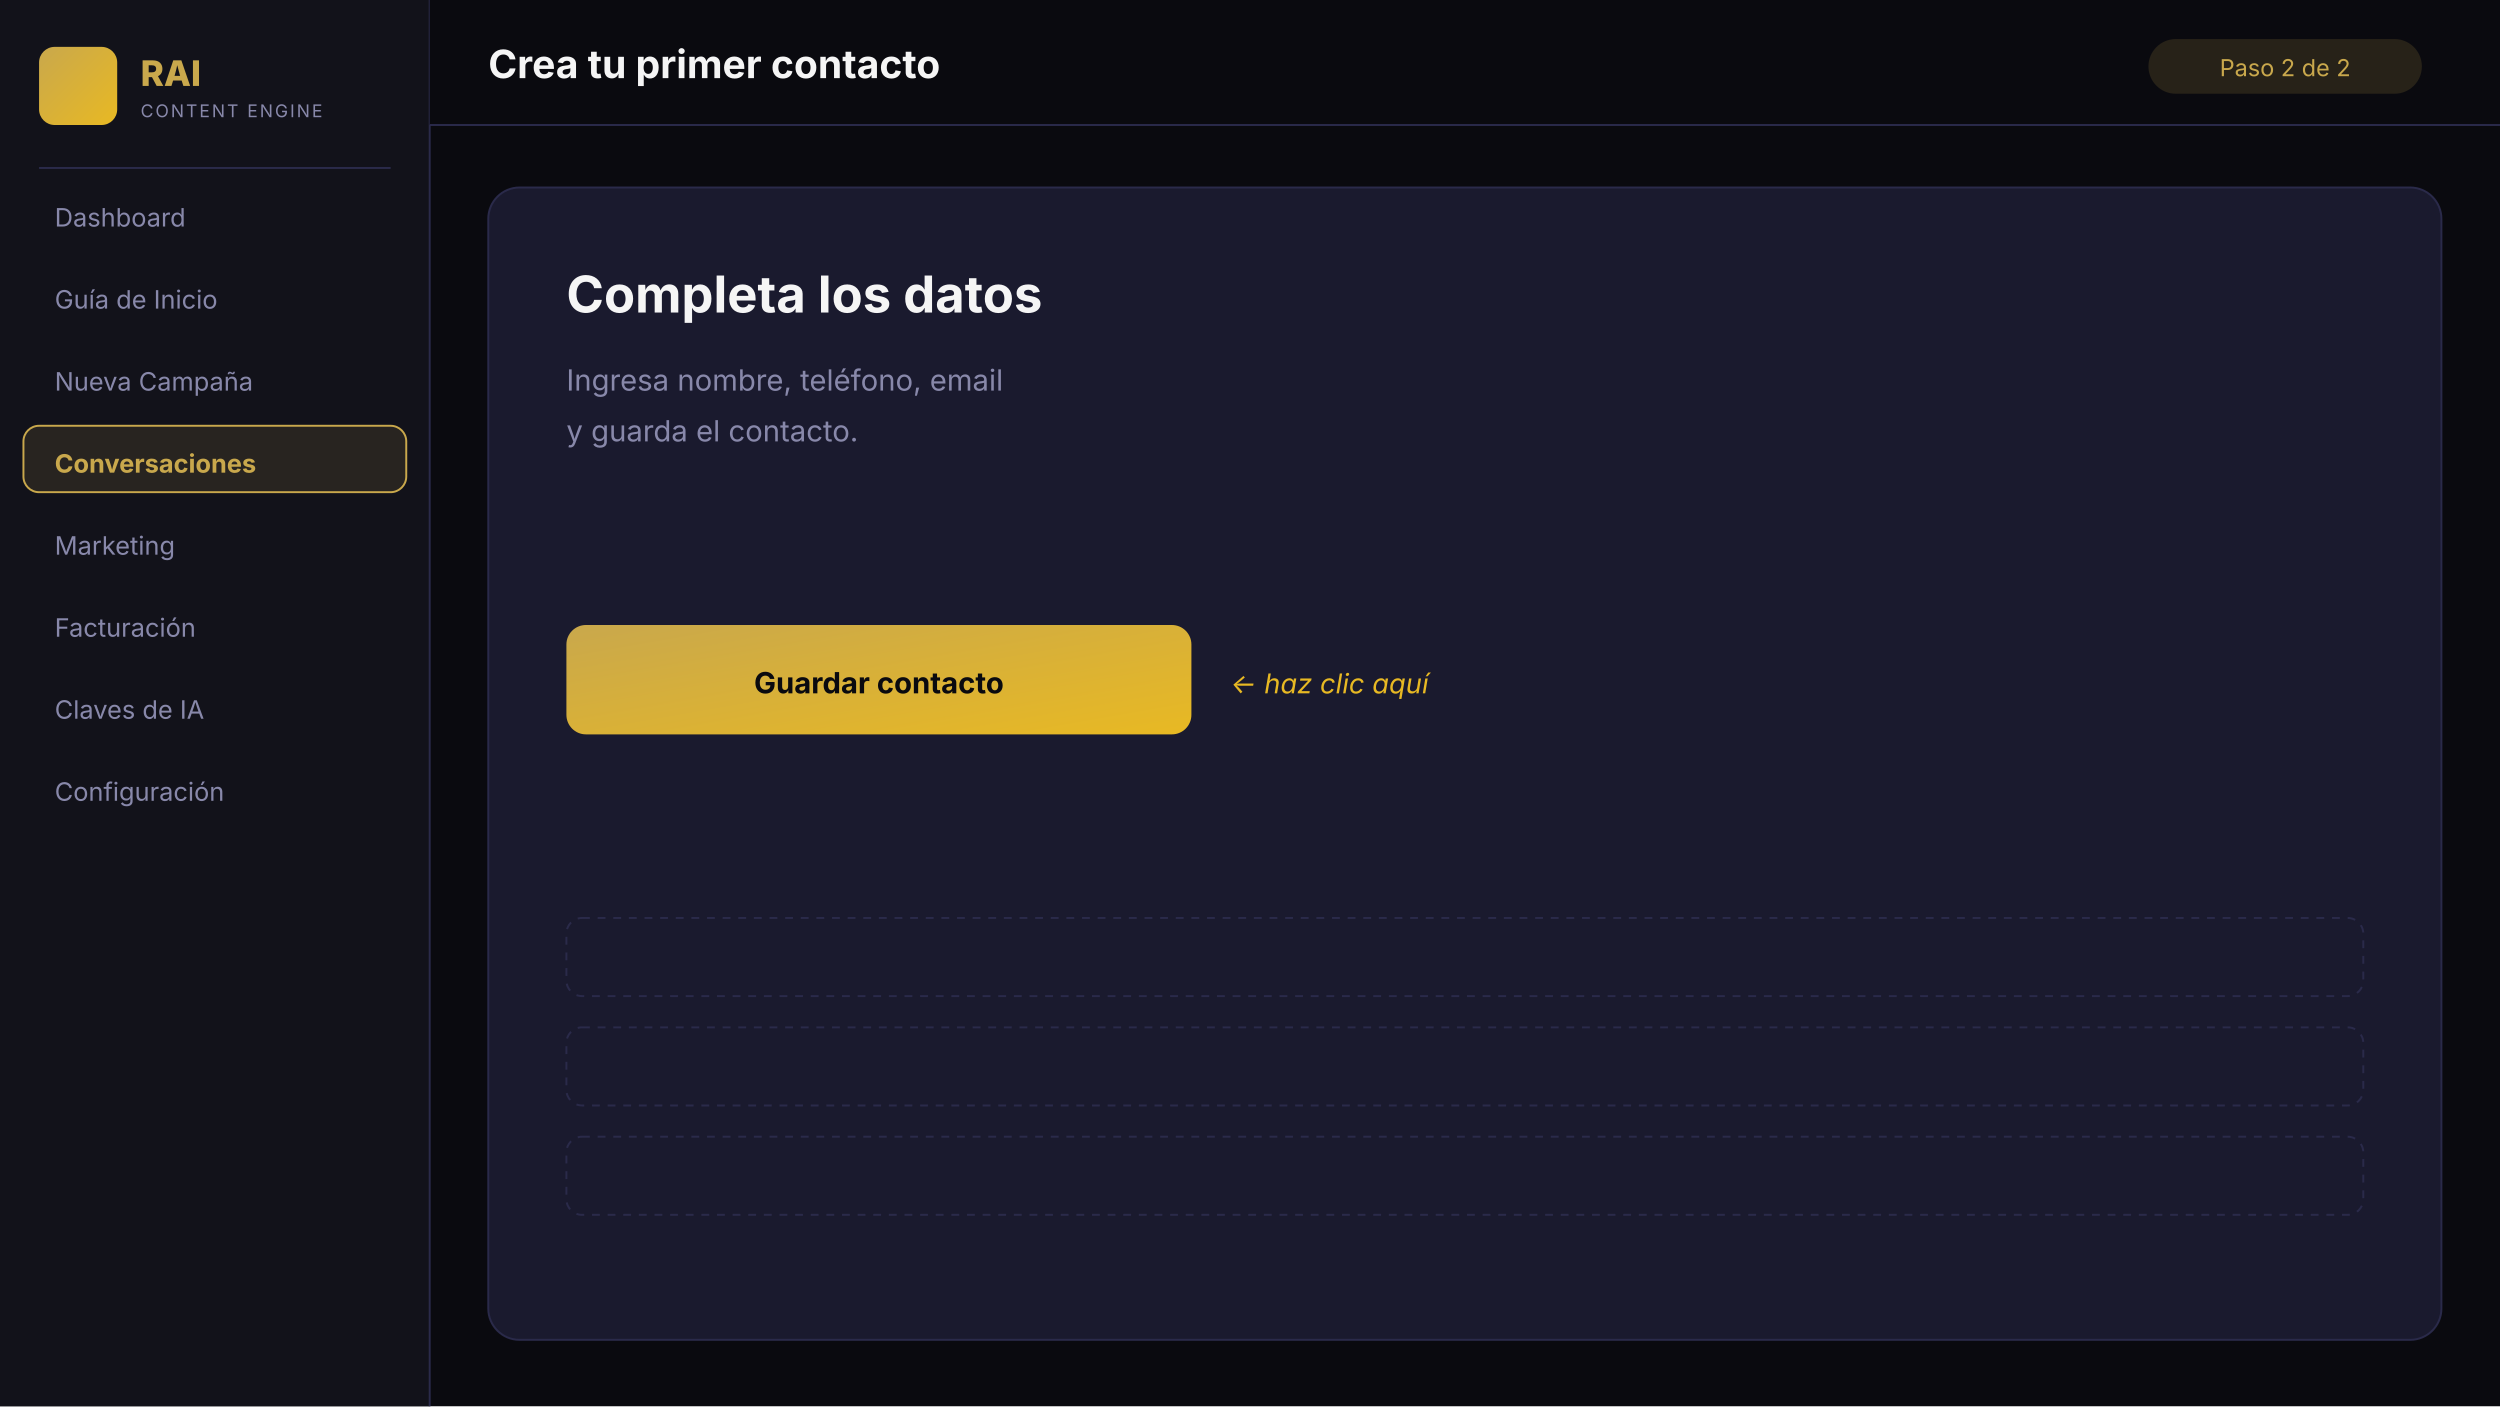
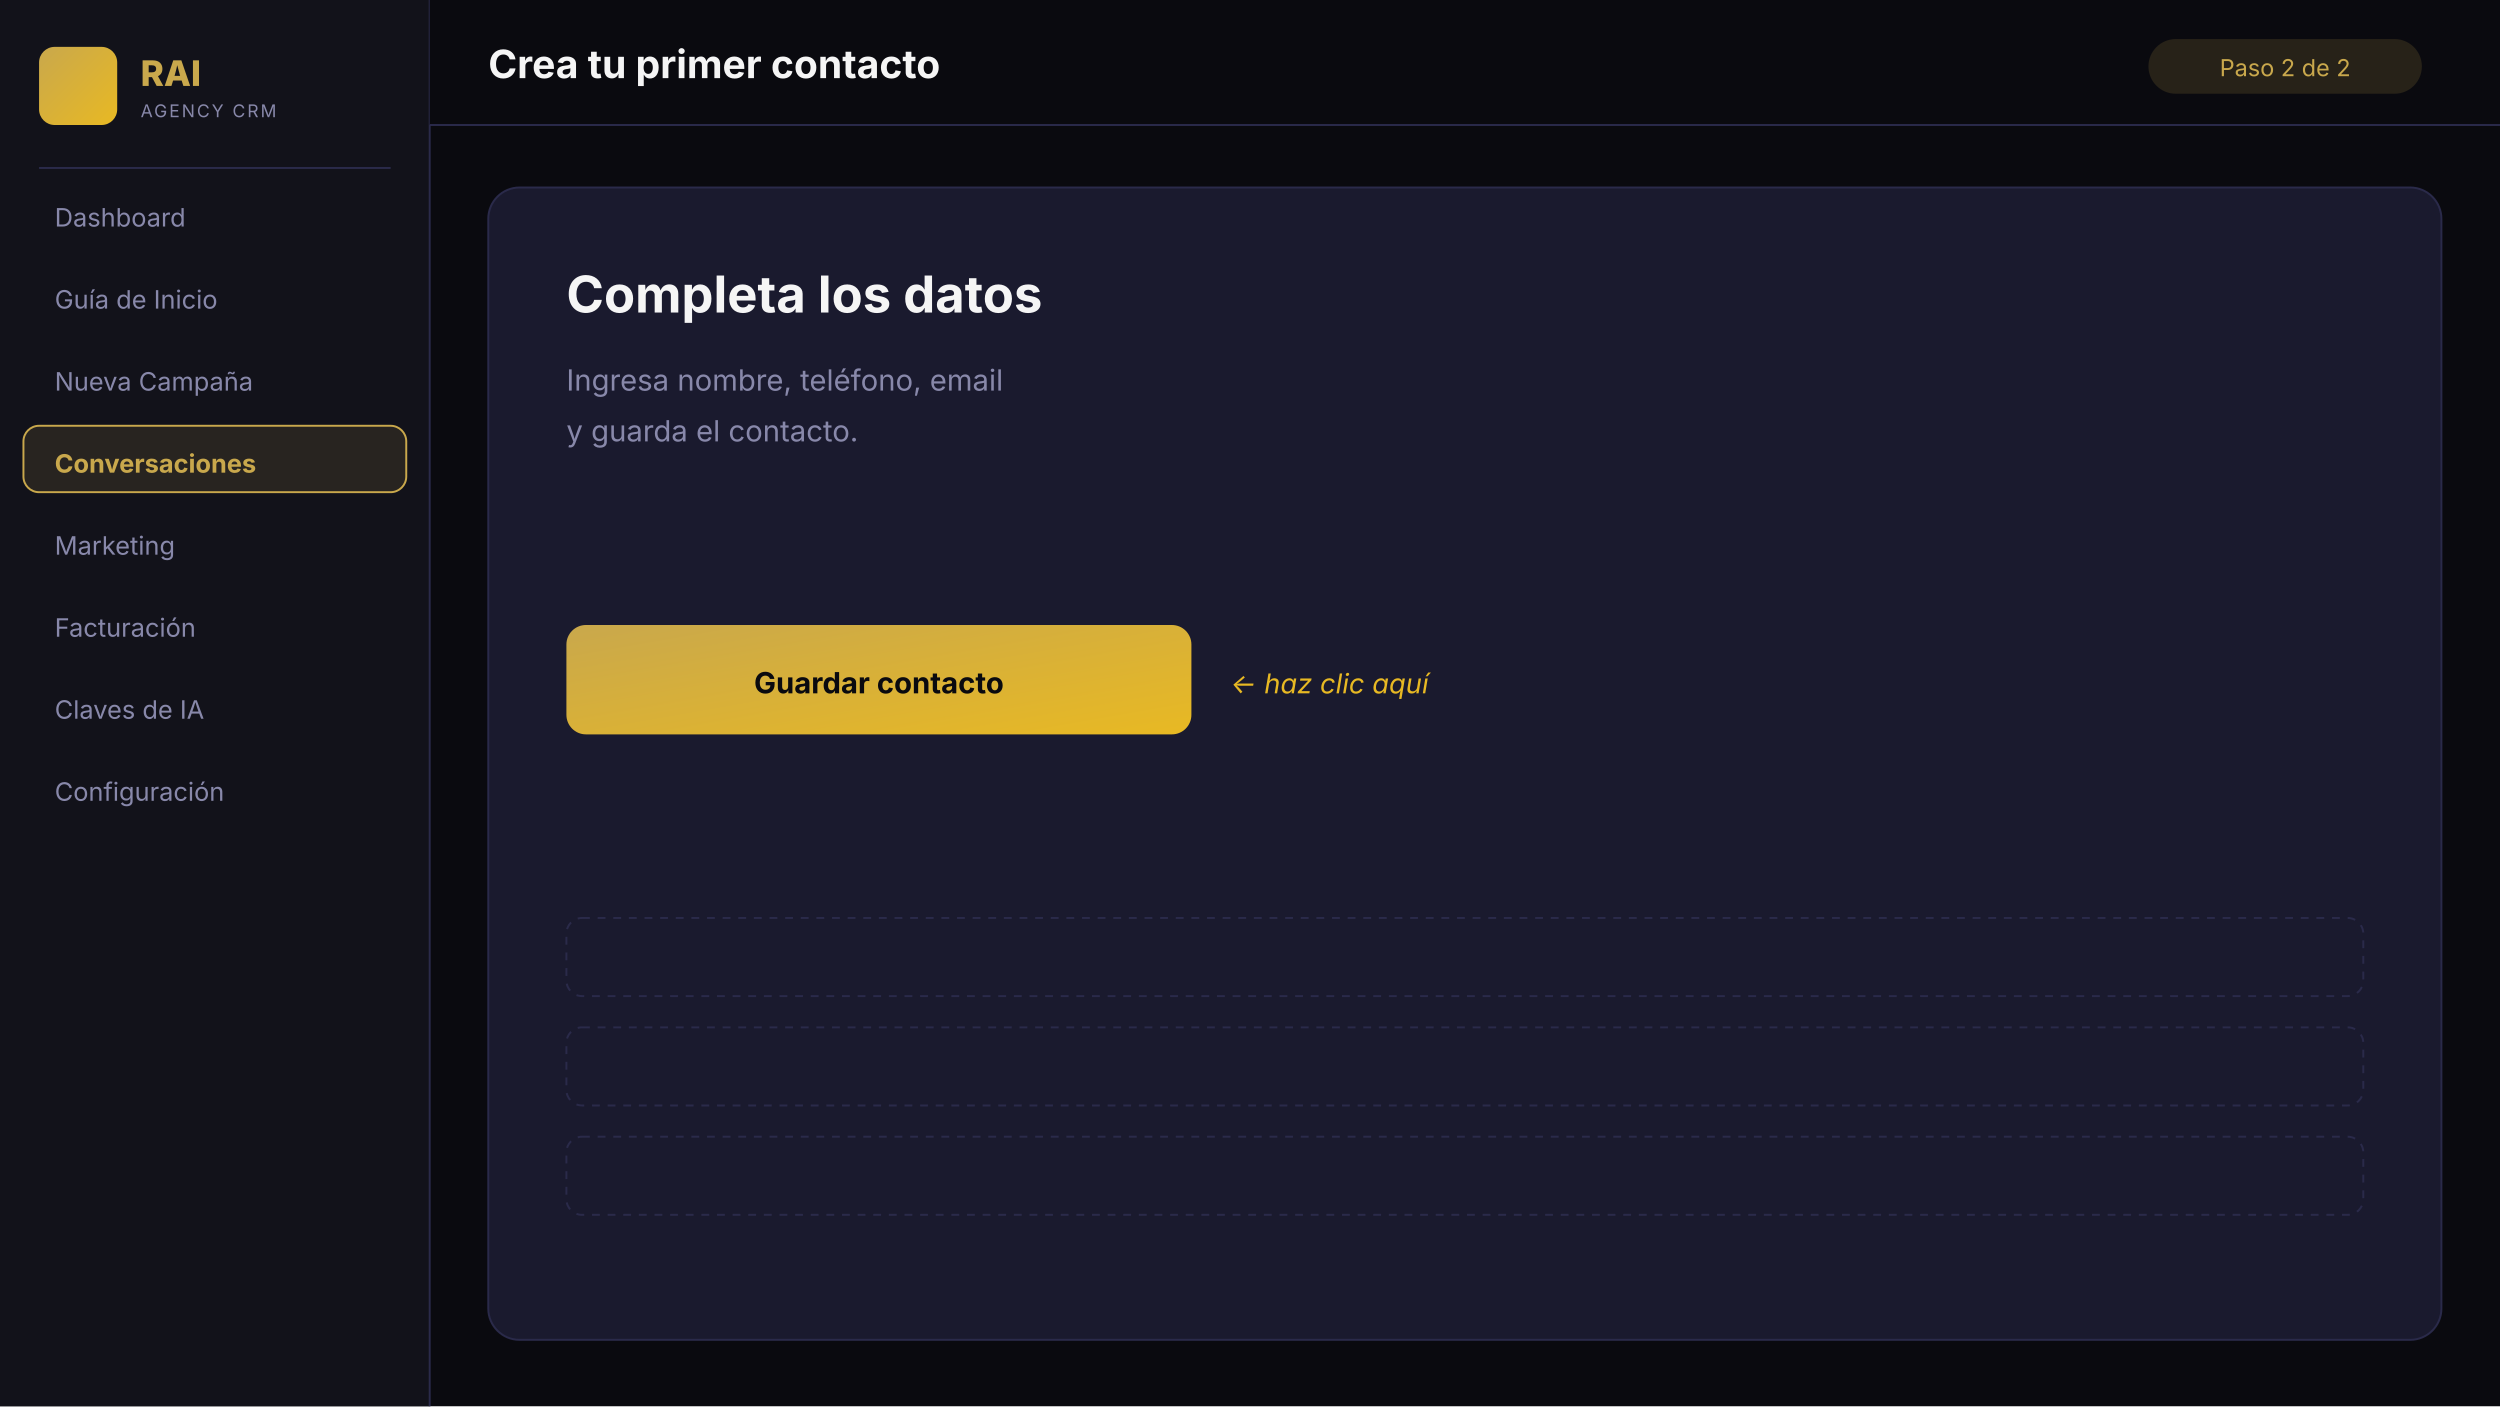
<svg xmlns="http://www.w3.org/2000/svg" viewBox="0 0 1280 720" font-family="Inter, Arial, sans-serif">
  <defs>
    <linearGradient id="goldGrad" x1="0" y1="0" x2="1" y2="1">
      <stop offset="0" stop-color="#C9A84C" />
      <stop offset="1" stop-color="#E8B923" />
    </linearGradient>
  </defs>
  <rect width="1280" height="720" fill="#0A0A0F" />
  <rect x="0" y="0" width="220" height="720" fill="#12121A" />
  <line x1="220" y1="0" x2="220" y2="720" stroke="#2A2A4A" stroke-width="1" />
  <rect x="20" y="24" width="40" height="40" rx="8" fill="url(#goldGrad)" />
  <text x="72" y="44" fill="#C9A84C" font-size="18" font-weight="800">RAI</text>
-   <text x="72" y="60" fill="#8888AA" font-size="9" letter-spacing="1">CONTENT ENGINE</text>
+   <text x="72" y="60" fill="#8888AA" font-size="9" letter-spacing="1">AGENCY CRM</text>
  <line x1="20" y1="86" x2="200" y2="86" stroke="#2A2A4A" stroke-width="1" />
  <text x="28" y="116" fill="#8888AA" font-family="Inter, Arial, sans-serif" font-size="13">Dashboard</text>
  <text x="28" y="158" fill="#8888AA" font-family="Inter, Arial, sans-serif" font-size="13">Guía de Inicio</text>
  <text x="28" y="200" fill="#8888AA" font-family="Inter, Arial, sans-serif" font-size="13">Nueva Campaña</text>
  <rect x="12" y="218" width="196" height="34" rx="8" fill="rgba(201,168,76,0.12)" stroke="#C9A84C" stroke-width="1" />
  <text x="28" y="242" fill="#C9A84C" font-family="Inter, Arial, sans-serif" font-size="13" font-weight="700">Conversaciones</text>
  <text x="28" y="284" fill="#8888AA" font-family="Inter, Arial, sans-serif" font-size="13">Marketing</text>
  <text x="28" y="326" fill="#8888AA" font-family="Inter, Arial, sans-serif" font-size="13">Facturación</text>
  <text x="28" y="368" fill="#8888AA" font-family="Inter, Arial, sans-serif" font-size="13">Claves de IA</text>
  <text x="28" y="410" fill="#8888AA" font-family="Inter, Arial, sans-serif" font-size="13">Configuración</text>
  <rect x="220" y="0" width="1060" height="64" fill="#0A0A0F" />
  <line x1="220" y1="64" x2="1280" y2="64" stroke="#2A2A4A" stroke-width="1" />
  <text x="250" y="40" fill="#F5F5F5" font-size="20" font-weight="700">Crea tu primer contacto</text>
  <rect x="1100" y="20" width="140" height="28" rx="14" fill="rgba(201,168,76,0.15)" />
  <text x="1170" y="39" fill="#C9A84C" font-size="12" text-anchor="middle">Paso 2 de 2</text>
  <rect x="250" y="96" width="1000" height="590" rx="16" fill="#1A1A2E" stroke="#2A2A4A" stroke-width="1" />
  <text x="290" y="160" fill="#F5F5F5" font-size="26" font-weight="700">Completa los datos</text>
  <text x="290" y="200" fill="#8888AA" font-size="15">
    <tspan x="290" dy="0">Ingresa nombre, teléfono, email</tspan>
    <tspan x="290" dy="26">y guarda el contacto.</tspan>
  </text>
  <rect x="290" y="320" width="320" height="56" rx="10" fill="url(#goldGrad)" />
  <text x="450" y="355" fill="#0A0A0F" font-size="15" font-weight="700" text-anchor="middle">Guardar contacto</text>
  <text x="630" y="355" fill="#E8B923" font-size="14" font-style="italic">← haz clic aquí</text>
  <rect x="290" y="470" width="920" height="40" rx="8" fill="none" stroke="#2A2A4A" stroke-width="1" stroke-dasharray="4 4" />
  <rect x="290" y="526" width="920" height="40" rx="8" fill="none" stroke="#2A2A4A" stroke-width="1" stroke-dasharray="4 4" />
  <rect x="290" y="582" width="920" height="40" rx="8" fill="none" stroke="#2A2A4A" stroke-width="1" stroke-dasharray="4 4" />
</svg>
